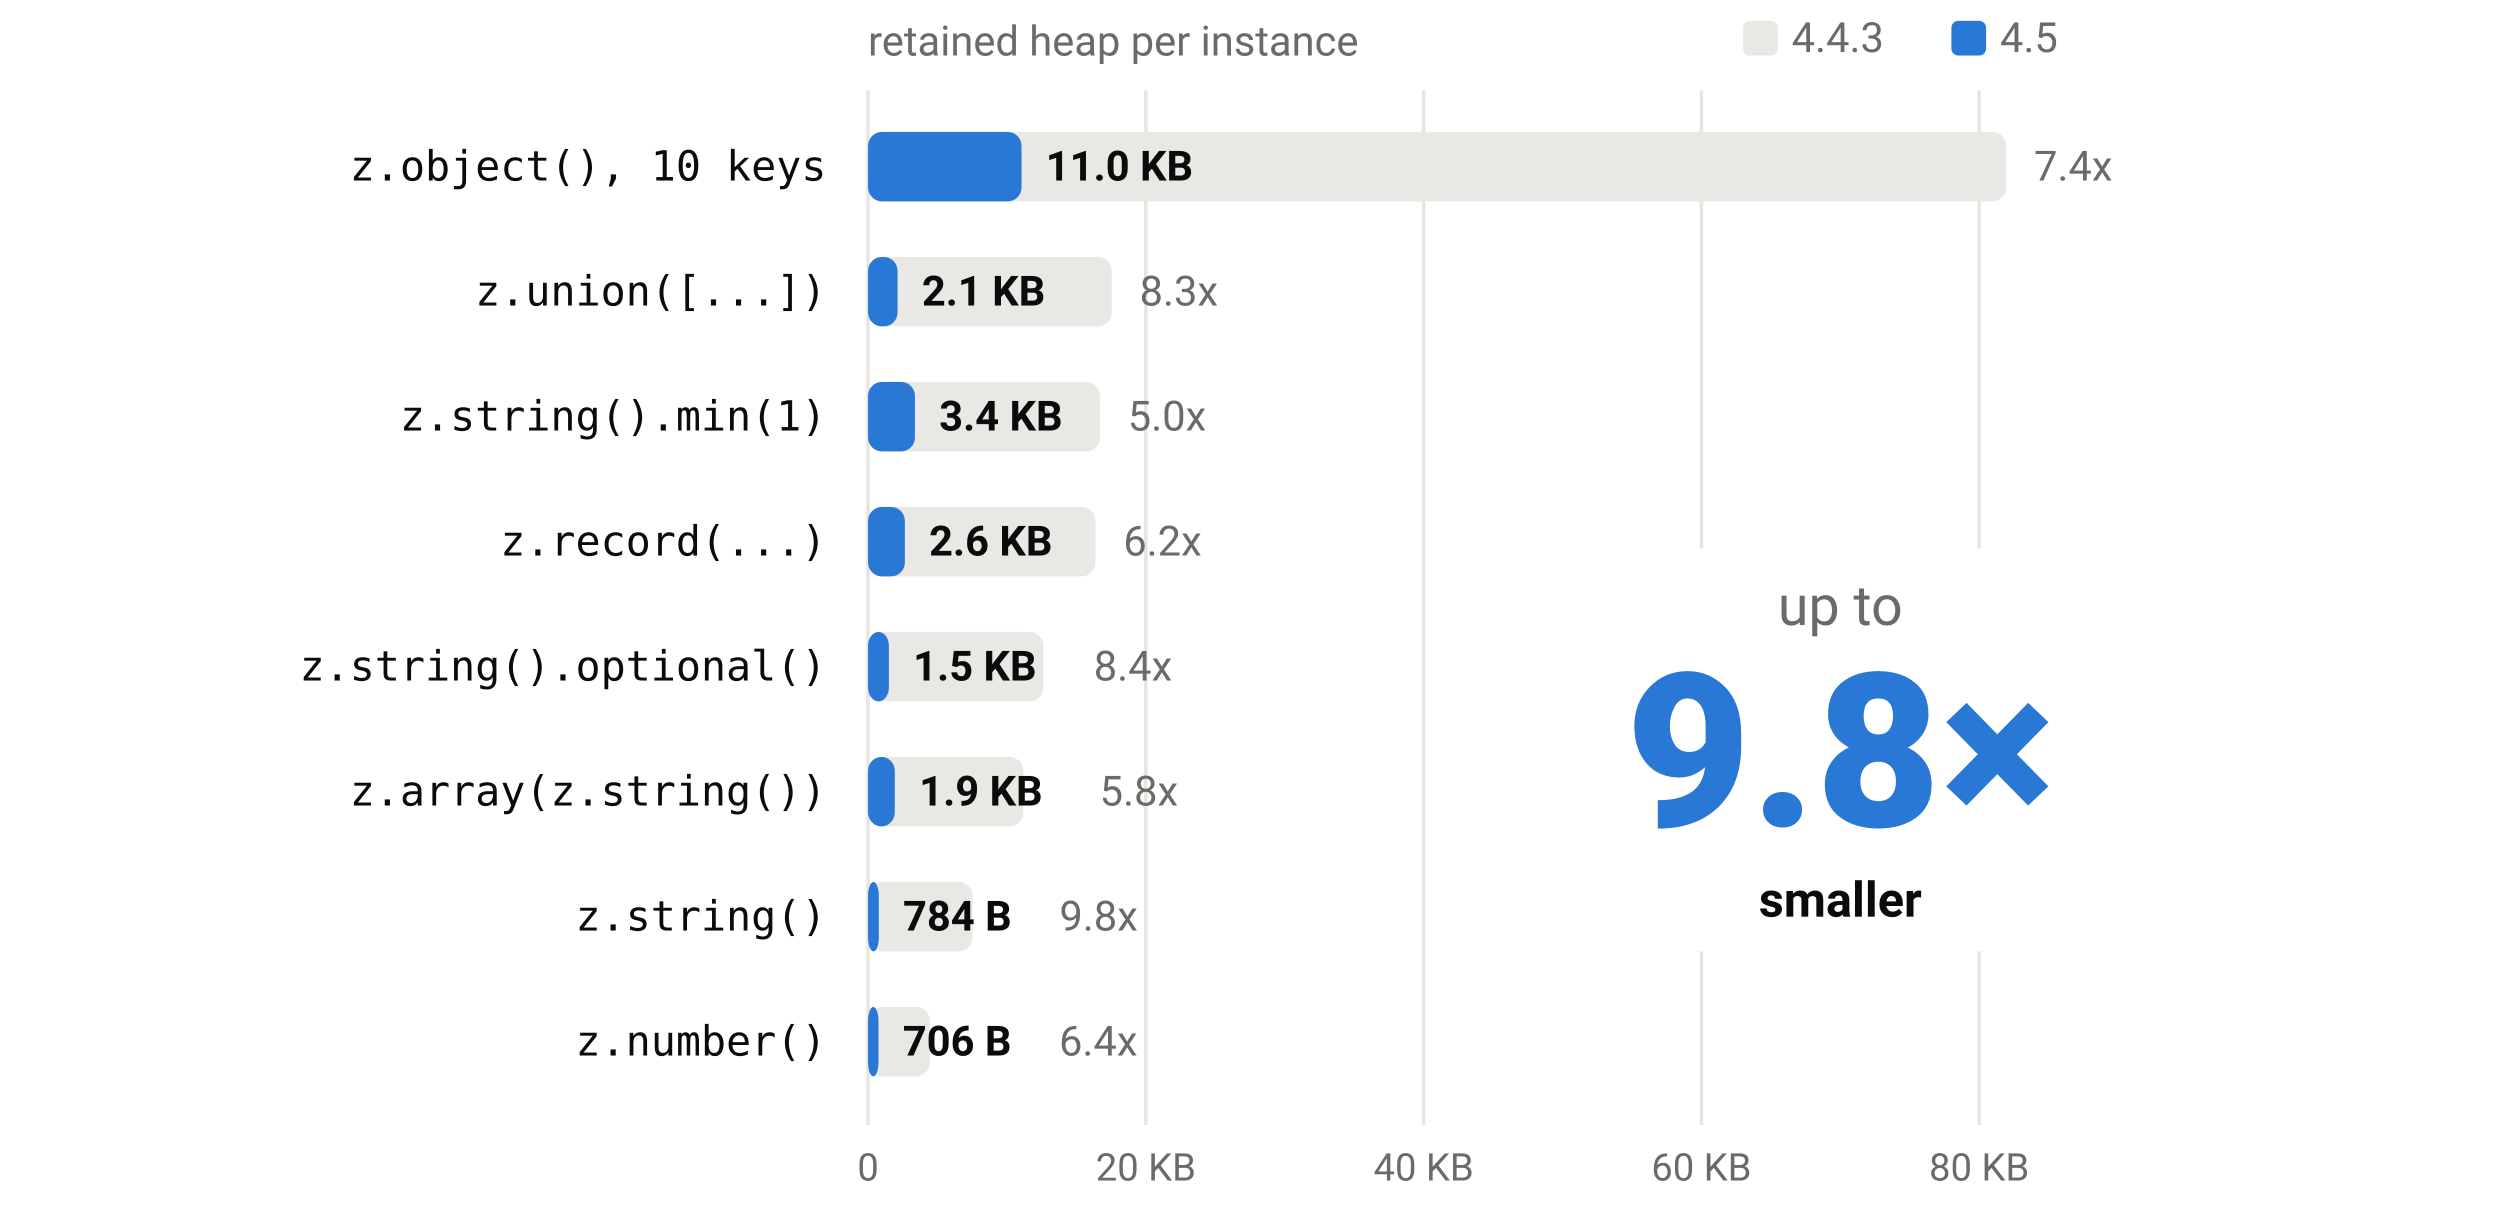
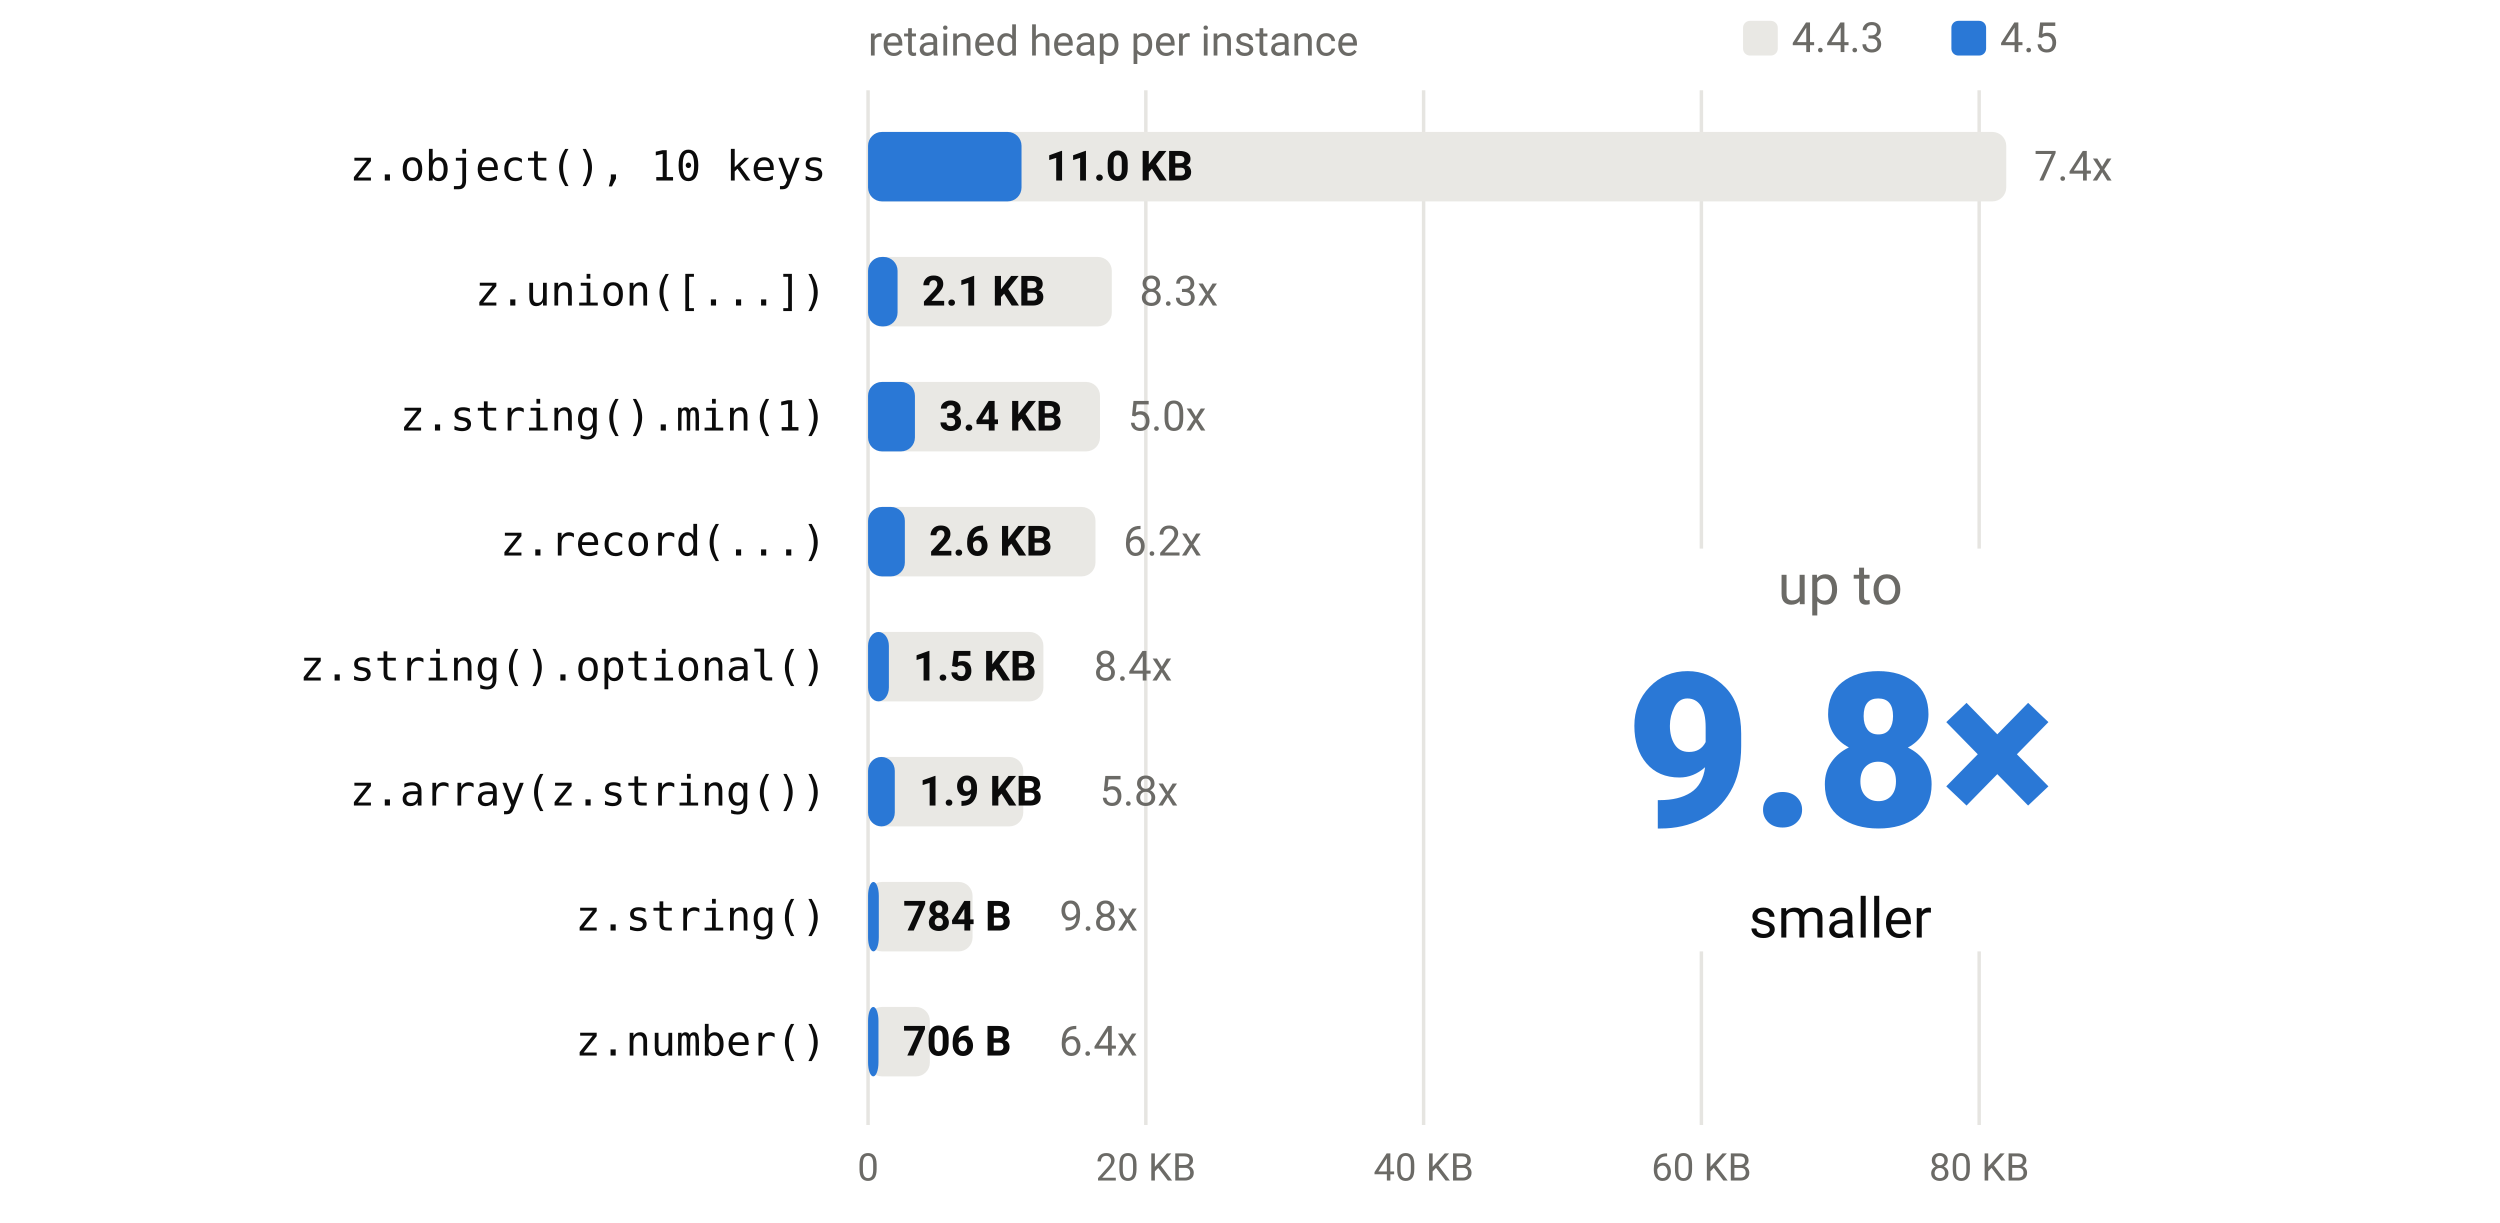
<svg xmlns="http://www.w3.org/2000/svg" width="720" height="352" viewBox="0 0 720 352" font-family="ui-sans-serif, system-ui, -apple-system, Segoe UI, Roboto, sans-serif" font-size="13">
  <text x="250" y="16" fill="#6b6a66" font-size="12">retained heap per instance</text>
  <rect x="502" y="6" width="10" height="10" rx="2" fill="#e9e8e4" />
  <text x="516" y="15" fill="#6b6a66" font-size="12">4.4.3</text>
  <rect x="562" y="6" width="10" height="10" rx="2" fill="#2a78d6" />
  <text x="576" y="15" fill="#6b6a66" font-size="12">4.5</text>
  <line x1="250.0" y1="26" x2="250.0" y2="324" stroke="#e6e5e1" stroke-width="1" />
  <text x="250.0" y="340" text-anchor="middle" fill="#6b6a66" font-size="11">0</text>
  <line x1="330.0" y1="26" x2="330.0" y2="324" stroke="#e6e5e1" stroke-width="1" />
  <text x="330.0" y="340" text-anchor="middle" fill="#6b6a66" font-size="11">20 KB</text>
  <line x1="410.0" y1="26" x2="410.0" y2="324" stroke="#e6e5e1" stroke-width="1" />
  <text x="410.0" y="340" text-anchor="middle" fill="#6b6a66" font-size="11">40 KB</text>
  <line x1="490.0" y1="26" x2="490.0" y2="158" stroke="#e6e5e1" stroke-width="1" />
  <line x1="490.0" y1="274" x2="490.0" y2="324" stroke="#e6e5e1" stroke-width="1" />
  <text x="490.0" y="340" text-anchor="middle" fill="#6b6a66" font-size="11">60 KB</text>
  <line x1="570.0" y1="26" x2="570.0" y2="158" stroke="#e6e5e1" stroke-width="1" />
  <line x1="570.0" y1="274" x2="570.0" y2="324" stroke="#e6e5e1" stroke-width="1" />
  <text x="570.0" y="340" text-anchor="middle" fill="#6b6a66" font-size="11">80 KB</text>
  <text x="238" y="52" text-anchor="end" fill="#0b0b0b" font-family="ui-monospace, SFMono-Regular, Menlo, monospace" font-size="12">z.object(), 10 keys</text>
  <rect x="250" y="38" width="327.8" height="20" rx="4" fill="#e9e8e4" />
  <rect x="250" y="38" width="44.2" height="20" rx="4" fill="#2a78d6" />
  <text x="301.188" y="52" fill="#0b0b0b" font-weight="700" font-size="12">11.0 KB</text>
  <text x="585.8" y="52" fill="#6b6a66" font-size="12">7.4x</text>
  <text x="238" y="88" text-anchor="end" fill="#0b0b0b" font-family="ui-monospace, SFMono-Regular, Menlo, monospace" font-size="12">z.union([...])</text>
  <rect x="250" y="74" width="70.2" height="20" rx="4" fill="#e9e8e4" />
  <rect x="250" y="74" width="8.5" height="20" rx="4" fill="#2a78d6" />
  <text x="265.5" y="88" fill="#0b0b0b" font-weight="700" font-size="12">2.1 KB</text>
  <text x="328.2" y="88" fill="#6b6a66" font-size="12">8.3x</text>
  <text x="238" y="124" text-anchor="end" fill="#0b0b0b" font-family="ui-monospace, SFMono-Regular, Menlo, monospace" font-size="12">z.string().min(1)</text>
  <rect x="250" y="110" width="66.8" height="20" rx="4" fill="#e9e8e4" />
  <rect x="250" y="110" width="13.5" height="20" rx="4" fill="#2a78d6" />
  <text x="270.484" y="124" fill="#0b0b0b" font-weight="700" font-size="12">3.4 KB</text>
  <text x="324.8" y="124" fill="#6b6a66" font-size="12">5.0x</text>
  <text x="238" y="160" text-anchor="end" fill="#0b0b0b" font-family="ui-monospace, SFMono-Regular, Menlo, monospace" font-size="12">z.record(...)</text>
  <rect x="250" y="146" width="65.5" height="20" rx="4" fill="#e9e8e4" />
  <rect x="250" y="146" width="10.6" height="20" rx="4" fill="#2a78d6" />
  <text x="267.566" y="160" fill="#0b0b0b" font-weight="700" font-size="12">2.6 KB</text>
  <text x="323.5" y="160" fill="#6b6a66" font-size="12">6.2x</text>
  <text x="238" y="196" text-anchor="end" fill="#0b0b0b" font-family="ui-monospace, SFMono-Regular, Menlo, monospace" font-size="12">z.string().optional()</text>
  <rect x="250" y="182" width="50.5" height="20" rx="4" fill="#e9e8e4" />
  <rect x="250" y="182" width="6.0" height="20" rx="4" fill="#2a78d6" />
  <text x="262.988" y="196" fill="#0b0b0b" font-weight="700" font-size="12">1.5 KB</text>
  <text x="315.0" y="196" fill="#6b6a66" font-size="12">8.4x</text>
  <text x="238" y="232" text-anchor="end" fill="#0b0b0b" font-family="ui-monospace, SFMono-Regular, Menlo, monospace" font-size="12">z.array(z.string())</text>
  <rect x="250" y="218" width="44.7" height="20" rx="4" fill="#e9e8e4" />
  <rect x="250" y="218" width="7.7" height="20" rx="4" fill="#2a78d6" />
  <text x="264.738" y="232" fill="#0b0b0b" font-weight="700" font-size="12">1.9 KB</text>
  <text x="316.7" y="232" fill="#6b6a66" font-size="12">5.8x</text>
  <text x="238" y="268" text-anchor="end" fill="#0b0b0b" font-family="ui-monospace, SFMono-Regular, Menlo, monospace" font-size="12">z.string()</text>
  <rect x="250" y="254" width="30.1" height="20" rx="4" fill="#e9e8e4" />
  <rect x="250" y="254" width="3.1" height="20" rx="4" fill="#2a78d6" />
  <text x="260.062" y="268" fill="#0b0b0b" font-weight="700" font-size="12">784 B</text>
  <text x="305.1" y="268" fill="#6b6a66" font-size="12">9.8x</text>
  <text x="238" y="304" text-anchor="end" fill="#0b0b0b" font-family="ui-monospace, SFMono-Regular, Menlo, monospace" font-size="12">z.number()</text>
  <rect x="250" y="290" width="17.8" height="20" rx="4" fill="#e9e8e4" />
  <rect x="250" y="290" width="3.0" height="20" rx="4" fill="#2a78d6" />
  <text x="260" y="304" fill="#0b0b0b" font-weight="700" font-size="12">706 B</text>
  <text x="305.0" y="304" fill="#6b6a66" font-size="12">6.4x</text>
-   <text x="530" y="180" text-anchor="middle" fill="#6b6a66" font-size="16">up to</text>
+   <text x="530" y="174" text-anchor="middle" fill="#6b6a66" font-size="16">up to</text>
  <text x="530" y="238" text-anchor="middle" fill="#2a78d6" font-weight="800" font-size="62">9.8×</text>
-   <text x="530" y="264" text-anchor="middle" fill="#0b0b0b" font-weight="600" font-size="14">smaller</text>
+   <text x="530" y="270" text-anchor="middle" fill="#0b0b0b" font-size="16">smaller</text>
</svg>
